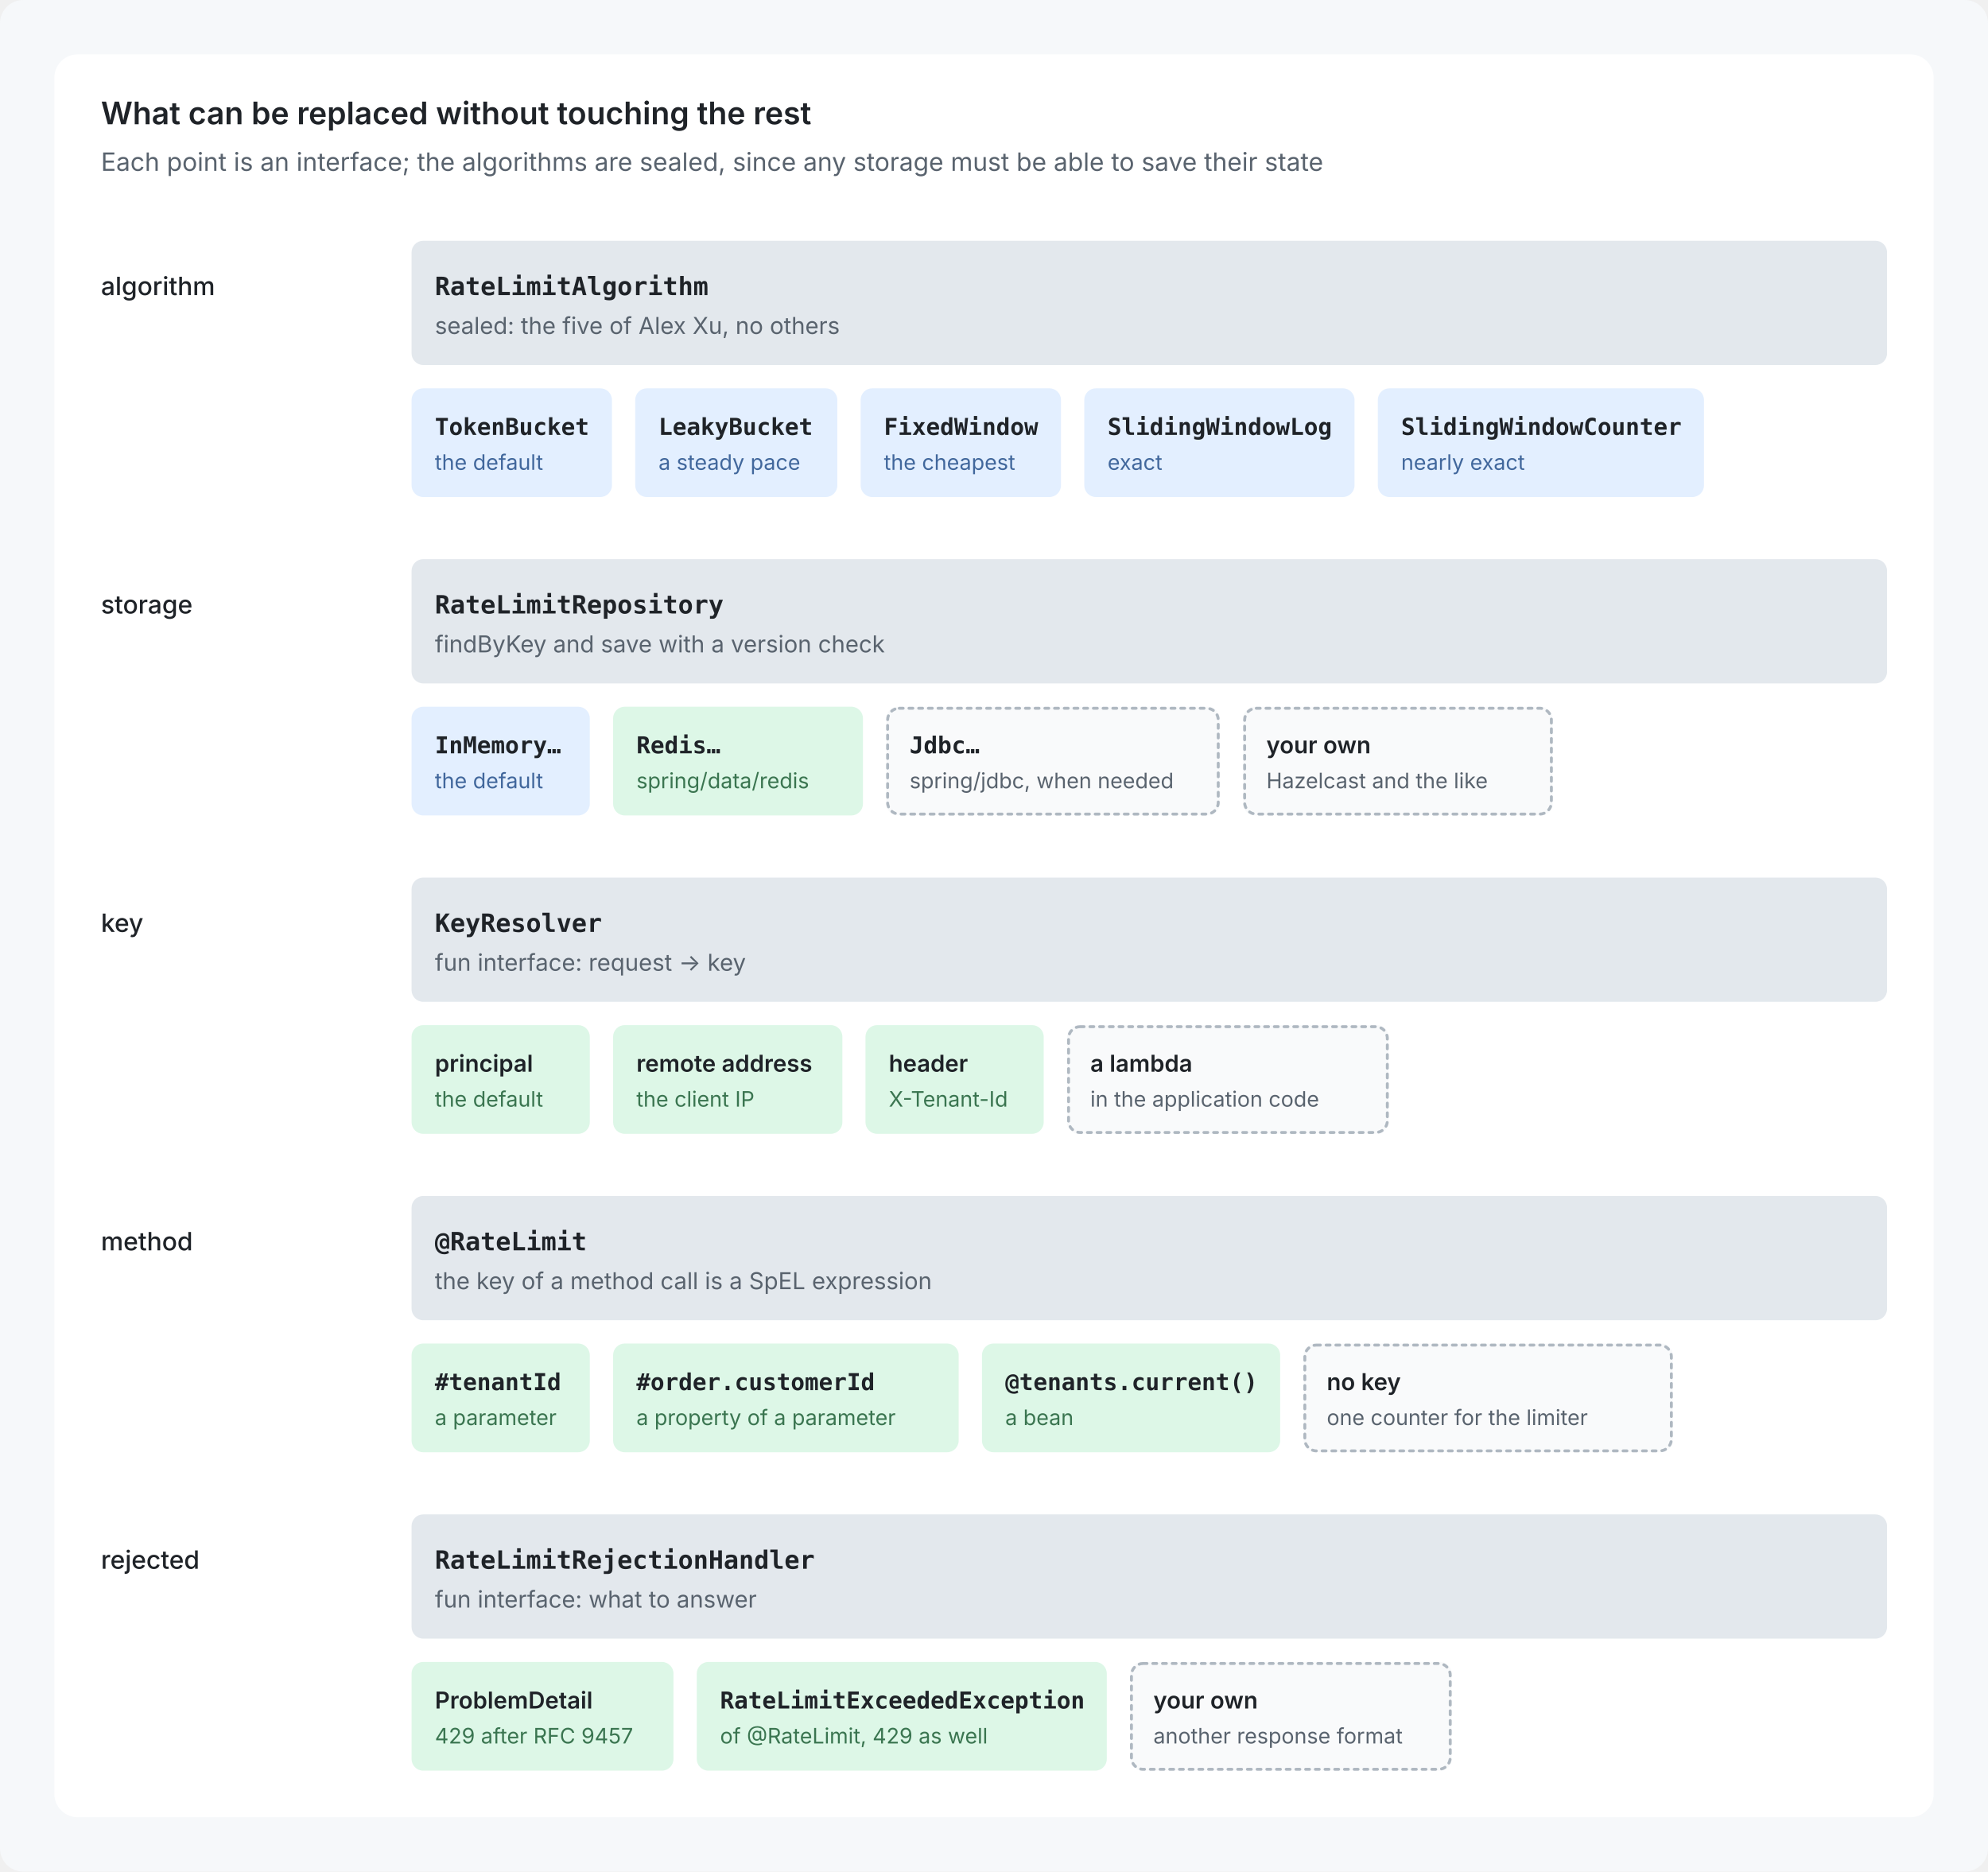
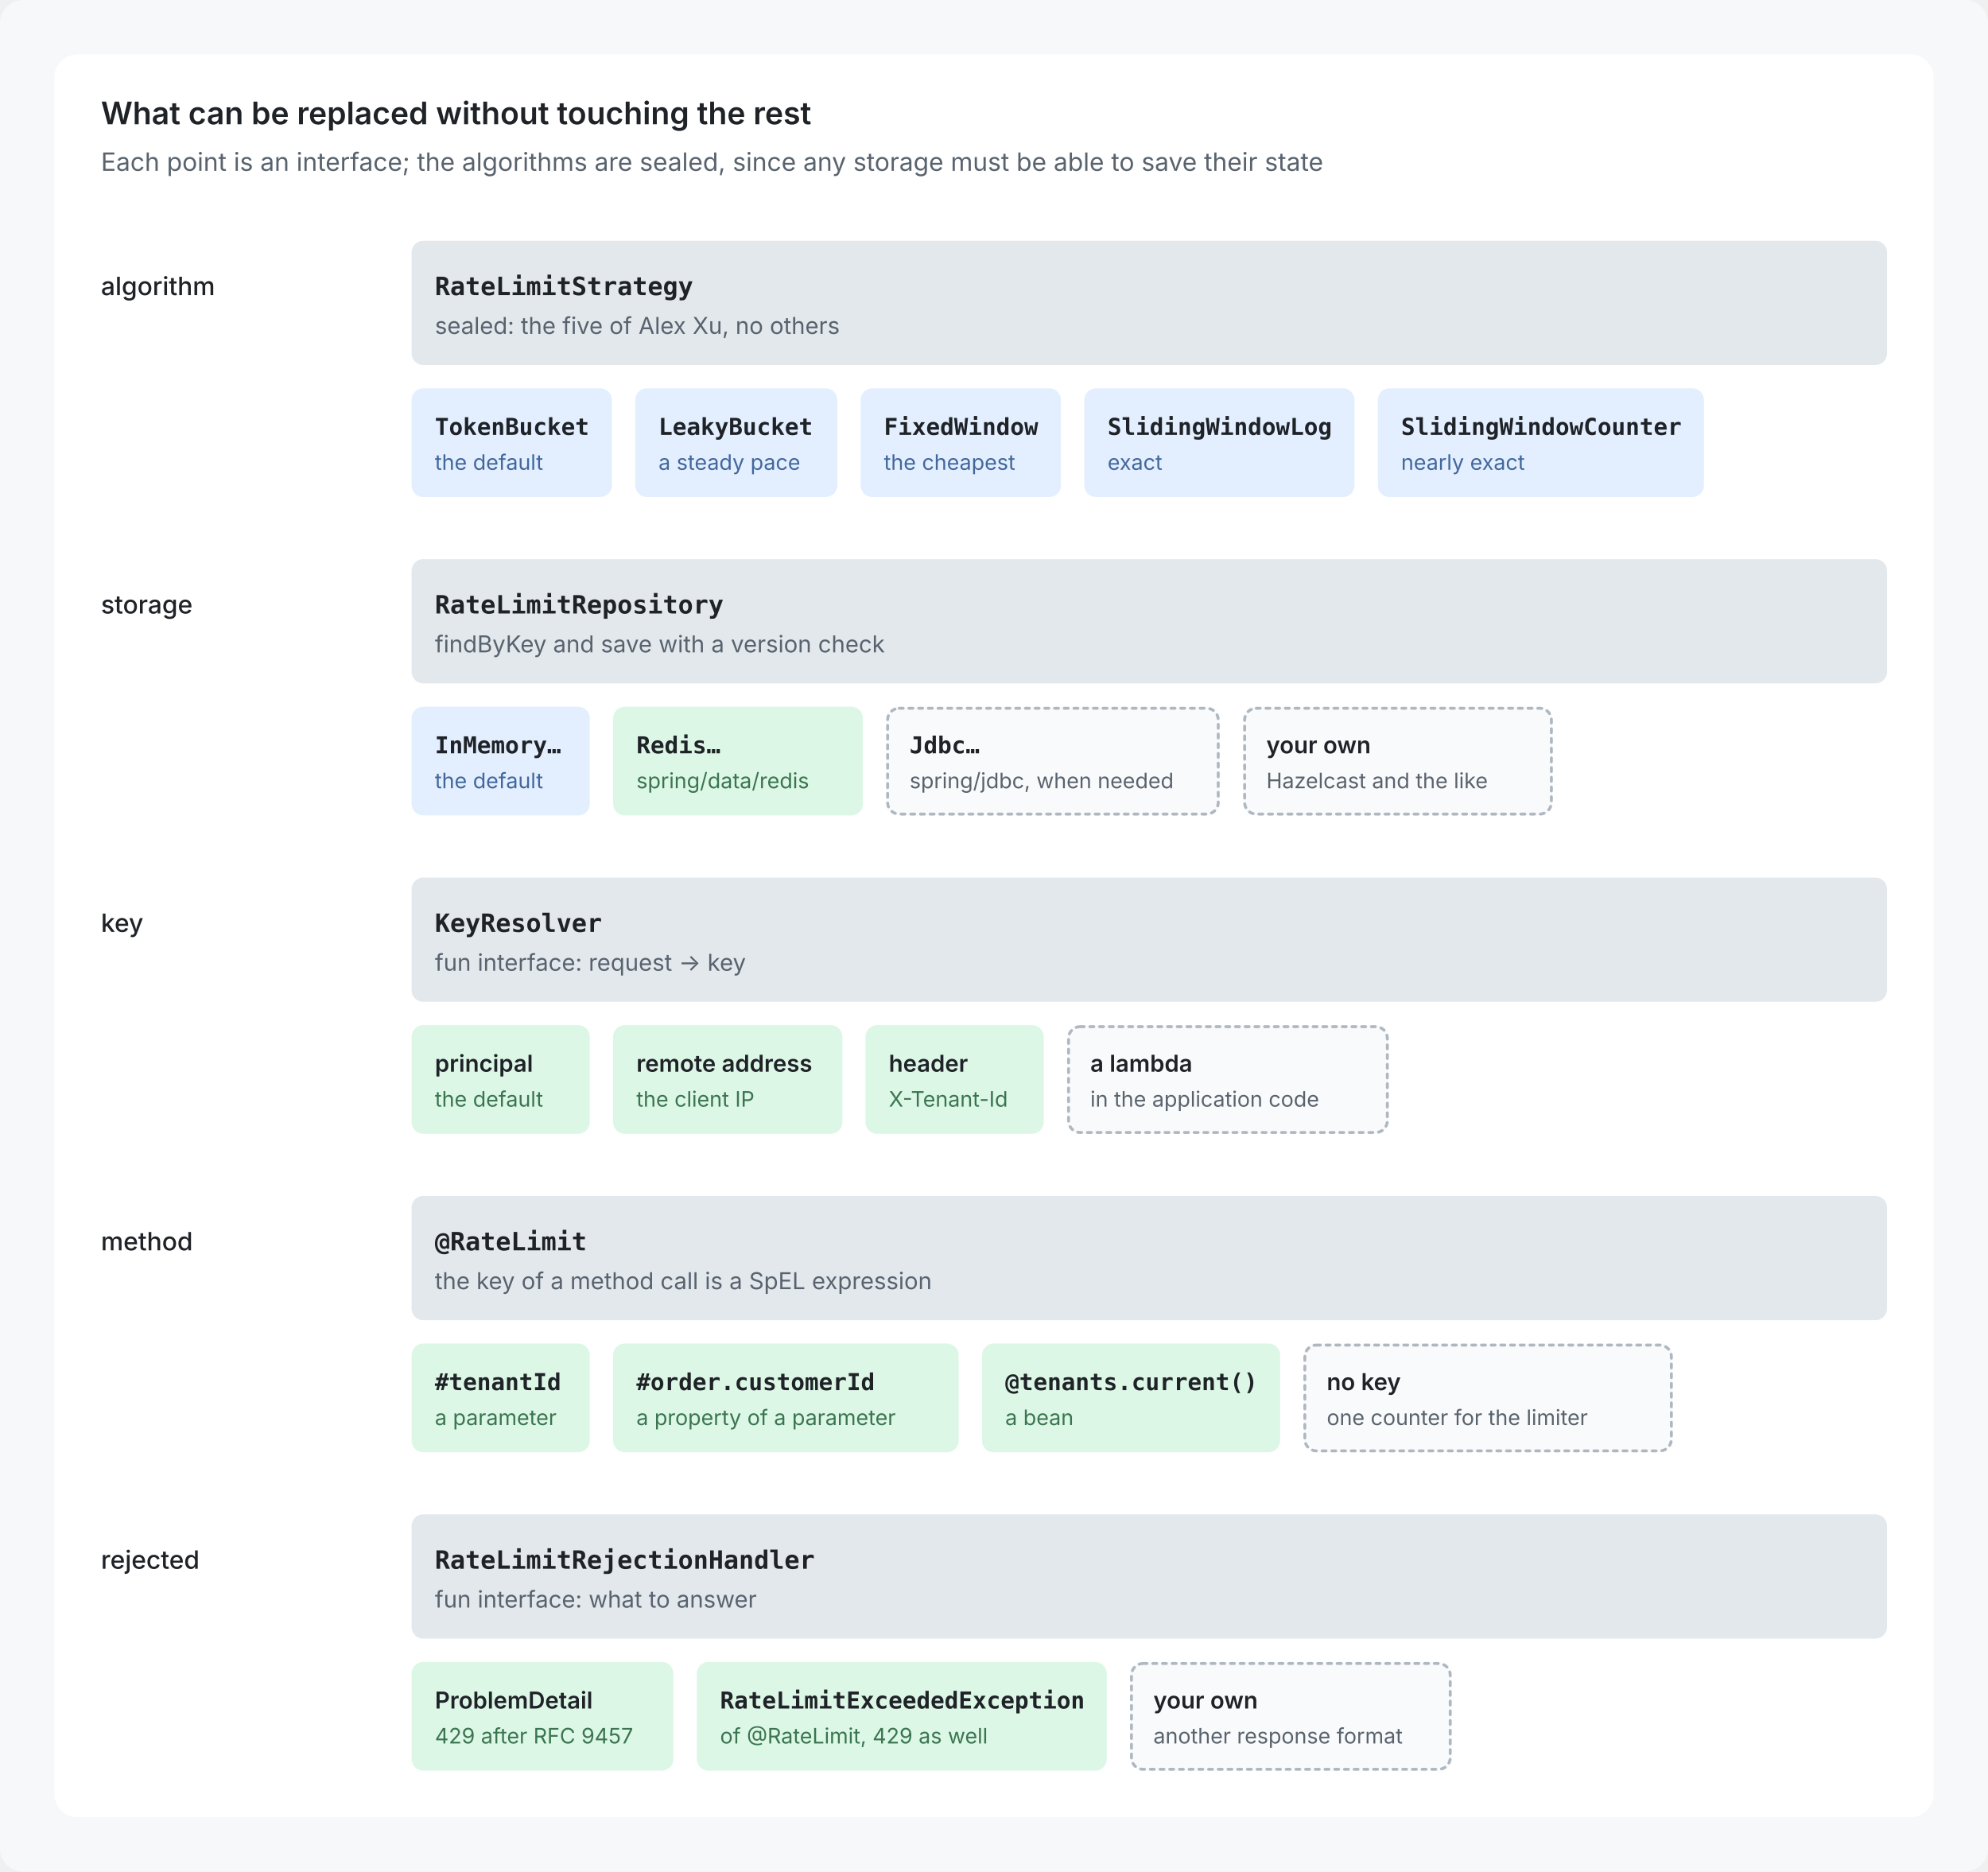
<svg xmlns="http://www.w3.org/2000/svg" viewBox="0 0 1024 964" width="1024" height="964" role="img">
  <rect width="1024" height="964" rx="12" fill="#F6F8FA" />
  <g transform="translate(12,12)">
    <rect x="16" y="16" width="968" height="908" rx="12" fill="#FFFFFF" />
    <text x="40.0" y="52.0" font-family="-apple-system, BlinkMacSystemFont, 'Segoe UI', Inter, Helvetica, Arial, sans-serif" font-size="16" font-weight="600" fill="#1F2328" text-anchor="start">What can be replaced without touching the rest</text>
    <text x="40.0" y="76.0" font-family="-apple-system, BlinkMacSystemFont, 'Segoe UI', Inter, Helvetica, Arial, sans-serif" font-size="13" font-weight="400" fill="#59636E" text-anchor="start">Each point is an interface; the algorithms are sealed, since any storage must be able to save their state</text>
    <text x="40.0" y="140.0" font-family="-apple-system, BlinkMacSystemFont, 'Segoe UI', Inter, Helvetica, Arial, sans-serif" font-size="13" font-weight="500" fill="#1F2328" text-anchor="start">algorithm</text>
    <rect x="200.0" y="112.0" width="760.0" height="64.0" rx="6" fill="#E3E8ED" />
-     <text x="212.0" y="140.0" font-family="ui-monospace, SFMono-Regular, 'SF Mono', Menlo, Consolas, monospace" font-size="13" font-weight="600" fill="#1F2328" text-anchor="start">RateLimitAlgorithm</text>
+     <text x="212.0" y="140.0" font-family="ui-monospace, SFMono-Regular, 'SF Mono', Menlo, Consolas, monospace" font-size="13" font-weight="600" fill="#1F2328" text-anchor="start">RateLimitStrategy</text>
    <text x="212.0" y="160.0" font-family="-apple-system, BlinkMacSystemFont, 'Segoe UI', Inter, Helvetica, Arial, sans-serif" font-size="12" font-weight="400" fill="#59636E" text-anchor="start">sealed: the five of Alex Xu, no others</text>
    <rect x="200.0" y="188.0" width="103.2" height="56.0" rx="6" fill="#E3EFFF" />
    <text x="212.0" y="212.0" font-family="ui-monospace, SFMono-Regular, 'SF Mono', Menlo, Consolas, monospace" font-size="12" font-weight="600" fill="#1F2328" text-anchor="start">TokenBucket</text>
    <text x="212.0" y="230.0" font-family="-apple-system, BlinkMacSystemFont, 'Segoe UI', Inter, Helvetica, Arial, sans-serif" font-size="11" font-weight="400" fill="#41679C" text-anchor="start">the default</text>
    <rect x="315.2" y="188.0" width="104.1" height="56.0" rx="6" fill="#E3EFFF" />
    <text x="327.2" y="212.0" font-family="ui-monospace, SFMono-Regular, 'SF Mono', Menlo, Consolas, monospace" font-size="12" font-weight="600" fill="#1F2328" text-anchor="start">LeakyBucket</text>
    <text x="327.2" y="230.0" font-family="-apple-system, BlinkMacSystemFont, 'Segoe UI', Inter, Helvetica, Arial, sans-serif" font-size="11" font-weight="400" fill="#41679C" text-anchor="start">a steady pace</text>
    <rect x="431.3" y="188.0" width="103.2" height="56.0" rx="6" fill="#E3EFFF" />
    <text x="443.3" y="212.0" font-family="ui-monospace, SFMono-Regular, 'SF Mono', Menlo, Consolas, monospace" font-size="12" font-weight="600" fill="#1F2328" text-anchor="start">FixedWindow</text>
    <text x="443.3" y="230.0" font-family="-apple-system, BlinkMacSystemFont, 'Segoe UI', Inter, Helvetica, Arial, sans-serif" font-size="11" font-weight="400" fill="#41679C" text-anchor="start">the cheapest</text>
    <rect x="546.5" y="188.0" width="139.2" height="56.0" rx="6" fill="#E3EFFF" />
    <text x="558.5" y="212.0" font-family="ui-monospace, SFMono-Regular, 'SF Mono', Menlo, Consolas, monospace" font-size="12" font-weight="600" fill="#1F2328" text-anchor="start">SlidingWindowLog</text>
    <text x="558.5" y="230.0" font-family="-apple-system, BlinkMacSystemFont, 'Segoe UI', Inter, Helvetica, Arial, sans-serif" font-size="11" font-weight="400" fill="#41679C" text-anchor="start">exact</text>
    <rect x="697.7" y="188.0" width="168.0" height="56.0" rx="6" fill="#E3EFFF" />
    <text x="709.7" y="212.0" font-family="ui-monospace, SFMono-Regular, 'SF Mono', Menlo, Consolas, monospace" font-size="12" font-weight="600" fill="#1F2328" text-anchor="start">SlidingWindowCounter</text>
    <text x="709.7" y="230.0" font-family="-apple-system, BlinkMacSystemFont, 'Segoe UI', Inter, Helvetica, Arial, sans-serif" font-size="11" font-weight="400" fill="#41679C" text-anchor="start">nearly exact</text>
    <text x="40.0" y="304.0" font-family="-apple-system, BlinkMacSystemFont, 'Segoe UI', Inter, Helvetica, Arial, sans-serif" font-size="13" font-weight="500" fill="#1F2328" text-anchor="start">storage</text>
    <rect x="200.0" y="276.0" width="760.0" height="64.0" rx="6" fill="#E3E8ED" />
    <text x="212.0" y="304.0" font-family="ui-monospace, SFMono-Regular, 'SF Mono', Menlo, Consolas, monospace" font-size="13" font-weight="600" fill="#1F2328" text-anchor="start">RateLimitRepository</text>
    <text x="212.0" y="324.0" font-family="-apple-system, BlinkMacSystemFont, 'Segoe UI', Inter, Helvetica, Arial, sans-serif" font-size="12" font-weight="400" fill="#59636E" text-anchor="start">findByKey and save with a version check</text>
    <rect x="200.0" y="352.0" width="91.8" height="56.0" rx="6" fill="#E3EFFF" />
    <text x="212.0" y="376.0" font-family="ui-monospace, SFMono-Regular, 'SF Mono', Menlo, Consolas, monospace" font-size="12" font-weight="600" fill="#1F2328" text-anchor="start">InMemory…</text>
    <text x="212.0" y="394.0" font-family="-apple-system, BlinkMacSystemFont, 'Segoe UI', Inter, Helvetica, Arial, sans-serif" font-size="11" font-weight="400" fill="#41679C" text-anchor="start">the default</text>
    <rect x="303.8" y="352.0" width="128.7" height="56.0" rx="6" fill="#DDF7E7" />
    <text x="315.8" y="376.0" font-family="ui-monospace, SFMono-Regular, 'SF Mono', Menlo, Consolas, monospace" font-size="12" font-weight="600" fill="#1F2328" text-anchor="start">Redis…</text>
    <text x="315.8" y="394.0" font-family="-apple-system, BlinkMacSystemFont, 'Segoe UI', Inter, Helvetica, Arial, sans-serif" font-size="11" font-weight="400" fill="#3A7550" text-anchor="start">spring/data/redis</text>
    <rect x="444.5" y="352.0" width="171.8" height="56.0" rx="6" fill="#F9FAFB" />
    <rect x="445.2" y="352.8" width="170.3" height="54.5" rx="6" fill="none" stroke="#AFB8C1" stroke-width="1.5" stroke-dasharray="2 3" stroke-linecap="round" />
    <text x="456.5" y="376.0" font-family="ui-monospace, SFMono-Regular, 'SF Mono', Menlo, Consolas, monospace" font-size="12" font-weight="600" fill="#1F2328" text-anchor="start">Jdbc…</text>
    <text x="456.5" y="394.0" font-family="-apple-system, BlinkMacSystemFont, 'Segoe UI', Inter, Helvetica, Arial, sans-serif" font-size="11" font-weight="400" fill="#59636E" text-anchor="start">spring/jdbc, when needed</text>
    <rect x="628.3" y="352.0" width="159.5" height="56.0" rx="6" fill="#F9FAFB" />
    <rect x="629.1" y="352.8" width="158.0" height="54.5" rx="6" fill="none" stroke="#AFB8C1" stroke-width="1.5" stroke-dasharray="2 3" stroke-linecap="round" />
    <text x="640.3" y="376.0" font-family="-apple-system, BlinkMacSystemFont, 'Segoe UI', Inter, Helvetica, Arial, sans-serif" font-size="12" font-weight="600" fill="#1F2328" text-anchor="start">your own</text>
    <text x="640.3" y="394.0" font-family="-apple-system, BlinkMacSystemFont, 'Segoe UI', Inter, Helvetica, Arial, sans-serif" font-size="11" font-weight="400" fill="#59636E" text-anchor="start">Hazelcast and the like</text>
    <text x="40.0" y="468.0" font-family="-apple-system, BlinkMacSystemFont, 'Segoe UI', Inter, Helvetica, Arial, sans-serif" font-size="13" font-weight="500" fill="#1F2328" text-anchor="start">key</text>
    <rect x="200.0" y="440.0" width="760.0" height="64.0" rx="6" fill="#E3E8ED" />
    <text x="212.0" y="468.0" font-family="ui-monospace, SFMono-Regular, 'SF Mono', Menlo, Consolas, monospace" font-size="13" font-weight="600" fill="#1F2328" text-anchor="start">KeyResolver</text>
    <text x="212.0" y="488.0" font-family="-apple-system, BlinkMacSystemFont, 'Segoe UI', Inter, Helvetica, Arial, sans-serif" font-size="12" font-weight="400" fill="#59636E" text-anchor="start">fun interface: request → key</text>
    <rect x="200.0" y="516.0" width="91.8" height="56.0" rx="6" fill="#DDF7E7" />
    <text x="212.0" y="540.0" font-family="-apple-system, BlinkMacSystemFont, 'Segoe UI', Inter, Helvetica, Arial, sans-serif" font-size="12" font-weight="600" fill="#1F2328" text-anchor="start">principal</text>
    <text x="212.0" y="558.0" font-family="-apple-system, BlinkMacSystemFont, 'Segoe UI', Inter, Helvetica, Arial, sans-serif" font-size="11" font-weight="400" fill="#3A7550" text-anchor="start">the default</text>
    <rect x="303.8" y="516.0" width="118.1" height="56.0" rx="6" fill="#DDF7E7" />
    <text x="315.8" y="540.0" font-family="-apple-system, BlinkMacSystemFont, 'Segoe UI', Inter, Helvetica, Arial, sans-serif" font-size="12" font-weight="600" fill="#1F2328" text-anchor="start">remote address</text>
    <text x="315.8" y="558.0" font-family="-apple-system, BlinkMacSystemFont, 'Segoe UI', Inter, Helvetica, Arial, sans-serif" font-size="11" font-weight="400" fill="#3A7550" text-anchor="start">the client IP</text>
    <rect x="433.8" y="516.0" width="91.8" height="56.0" rx="6" fill="#DDF7E7" />
    <text x="445.8" y="540.0" font-family="-apple-system, BlinkMacSystemFont, 'Segoe UI', Inter, Helvetica, Arial, sans-serif" font-size="12" font-weight="600" fill="#1F2328" text-anchor="start">header</text>
    <text x="445.8" y="558.0" font-family="-apple-system, BlinkMacSystemFont, 'Segoe UI', Inter, Helvetica, Arial, sans-serif" font-size="11" font-weight="400" fill="#3A7550" text-anchor="start">X-Tenant-Id</text>
    <rect x="537.6" y="516.0" width="165.7" height="56.0" rx="6" fill="#F9FAFB" />
    <rect x="538.4" y="516.8" width="164.2" height="54.5" rx="6" fill="none" stroke="#AFB8C1" stroke-width="1.5" stroke-dasharray="2 3" stroke-linecap="round" />
    <text x="549.6" y="540.0" font-family="-apple-system, BlinkMacSystemFont, 'Segoe UI', Inter, Helvetica, Arial, sans-serif" font-size="12" font-weight="600" fill="#1F2328" text-anchor="start">a lambda</text>
    <text x="549.6" y="558.0" font-family="-apple-system, BlinkMacSystemFont, 'Segoe UI', Inter, Helvetica, Arial, sans-serif" font-size="11" font-weight="400" fill="#59636E" text-anchor="start">in the application code</text>
    <text x="40.0" y="632.0" font-family="-apple-system, BlinkMacSystemFont, 'Segoe UI', Inter, Helvetica, Arial, sans-serif" font-size="13" font-weight="500" fill="#1F2328" text-anchor="start">method</text>
    <rect x="200.0" y="604.0" width="760.0" height="64.0" rx="6" fill="#E3E8ED" />
    <text x="212.0" y="632.0" font-family="ui-monospace, SFMono-Regular, 'SF Mono', Menlo, Consolas, monospace" font-size="13" font-weight="600" fill="#1F2328" text-anchor="start">@RateLimit</text>
    <text x="212.0" y="652.0" font-family="-apple-system, BlinkMacSystemFont, 'Segoe UI', Inter, Helvetica, Arial, sans-serif" font-size="12" font-weight="400" fill="#59636E" text-anchor="start">the key of a method call is a SpEL expression</text>
    <rect x="200.0" y="680.0" width="91.8" height="56.0" rx="6" fill="#DDF7E7" />
    <text x="212.0" y="704.0" font-family="ui-monospace, SFMono-Regular, 'SF Mono', Menlo, Consolas, monospace" font-size="12" font-weight="600" fill="#1F2328" text-anchor="start">#tenantId</text>
    <text x="212.0" y="722.0" font-family="-apple-system, BlinkMacSystemFont, 'Segoe UI', Inter, Helvetica, Arial, sans-serif" font-size="11" font-weight="400" fill="#3A7550" text-anchor="start">a parameter</text>
    <rect x="303.8" y="680.0" width="178.0" height="56.0" rx="6" fill="#DDF7E7" />
    <text x="315.8" y="704.0" font-family="ui-monospace, SFMono-Regular, 'SF Mono', Menlo, Consolas, monospace" font-size="12" font-weight="600" fill="#1F2328" text-anchor="start">#order.customerId</text>
    <text x="315.8" y="722.0" font-family="-apple-system, BlinkMacSystemFont, 'Segoe UI', Inter, Helvetica, Arial, sans-serif" font-size="11" font-weight="400" fill="#3A7550" text-anchor="start">a property of a parameter</text>
    <rect x="493.8" y="680.0" width="153.6" height="56.0" rx="6" fill="#DDF7E7" />
    <text x="505.8" y="704.0" font-family="ui-monospace, SFMono-Regular, 'SF Mono', Menlo, Consolas, monospace" font-size="12" font-weight="600" fill="#1F2328" text-anchor="start">@tenants.current()</text>
    <text x="505.8" y="722.0" font-family="-apple-system, BlinkMacSystemFont, 'Segoe UI', Inter, Helvetica, Arial, sans-serif" font-size="11" font-weight="400" fill="#3A7550" text-anchor="start">a bean</text>
    <rect x="659.4" y="680.0" width="190.3" height="56.0" rx="6" fill="#F9FAFB" />
    <rect x="660.1" y="680.8" width="188.8" height="54.5" rx="6" fill="none" stroke="#AFB8C1" stroke-width="1.5" stroke-dasharray="2 3" stroke-linecap="round" />
    <text x="671.4" y="704.0" font-family="-apple-system, BlinkMacSystemFont, 'Segoe UI', Inter, Helvetica, Arial, sans-serif" font-size="12" font-weight="600" fill="#1F2328" text-anchor="start">no key</text>
    <text x="671.4" y="722.0" font-family="-apple-system, BlinkMacSystemFont, 'Segoe UI', Inter, Helvetica, Arial, sans-serif" font-size="11" font-weight="400" fill="#59636E" text-anchor="start">one counter for the limiter</text>
    <text x="40.0" y="796.0" font-family="-apple-system, BlinkMacSystemFont, 'Segoe UI', Inter, Helvetica, Arial, sans-serif" font-size="13" font-weight="500" fill="#1F2328" text-anchor="start">rejected</text>
    <rect x="200.0" y="768.0" width="760.0" height="64.0" rx="6" fill="#E3E8ED" />
    <text x="212.0" y="796.0" font-family="ui-monospace, SFMono-Regular, 'SF Mono', Menlo, Consolas, monospace" font-size="13" font-weight="600" fill="#1F2328" text-anchor="start">RateLimitRejectionHandler</text>
    <text x="212.0" y="816.0" font-family="-apple-system, BlinkMacSystemFont, 'Segoe UI', Inter, Helvetica, Arial, sans-serif" font-size="12" font-weight="400" fill="#59636E" text-anchor="start">fun interface: what to answer</text>
    <rect x="200.0" y="844.0" width="134.9" height="56.0" rx="6" fill="#DDF7E7" />
    <text x="212.0" y="868.0" font-family="-apple-system, BlinkMacSystemFont, 'Segoe UI', Inter, Helvetica, Arial, sans-serif" font-size="12" font-weight="600" fill="#1F2328" text-anchor="start">ProblemDetail</text>
    <text x="212.0" y="886.0" font-family="-apple-system, BlinkMacSystemFont, 'Segoe UI', Inter, Helvetica, Arial, sans-serif" font-size="11" font-weight="400" fill="#3A7550" text-anchor="start">429 after RFC 9457</text>
    <rect x="346.9" y="844.0" width="211.2" height="56.0" rx="6" fill="#DDF7E7" />
    <text x="358.9" y="868.0" font-family="ui-monospace, SFMono-Regular, 'SF Mono', Menlo, Consolas, monospace" font-size="12" font-weight="600" fill="#1F2328" text-anchor="start">RateLimitExceededException</text>
    <text x="358.9" y="886.0" font-family="-apple-system, BlinkMacSystemFont, 'Segoe UI', Inter, Helvetica, Arial, sans-serif" font-size="11" font-weight="400" fill="#3A7550" text-anchor="start">of @RateLimit, 429 as well</text>
    <rect x="570.1" y="844.0" width="165.7" height="56.0" rx="6" fill="#F9FAFB" />
    <rect x="570.8" y="844.8" width="164.2" height="54.5" rx="6" fill="none" stroke="#AFB8C1" stroke-width="1.5" stroke-dasharray="2 3" stroke-linecap="round" />
    <text x="582.1" y="868.0" font-family="-apple-system, BlinkMacSystemFont, 'Segoe UI', Inter, Helvetica, Arial, sans-serif" font-size="12" font-weight="600" fill="#1F2328" text-anchor="start">your own</text>
    <text x="582.1" y="886.0" font-family="-apple-system, BlinkMacSystemFont, 'Segoe UI', Inter, Helvetica, Arial, sans-serif" font-size="11" font-weight="400" fill="#59636E" text-anchor="start">another response format</text>
  </g>
</svg>
